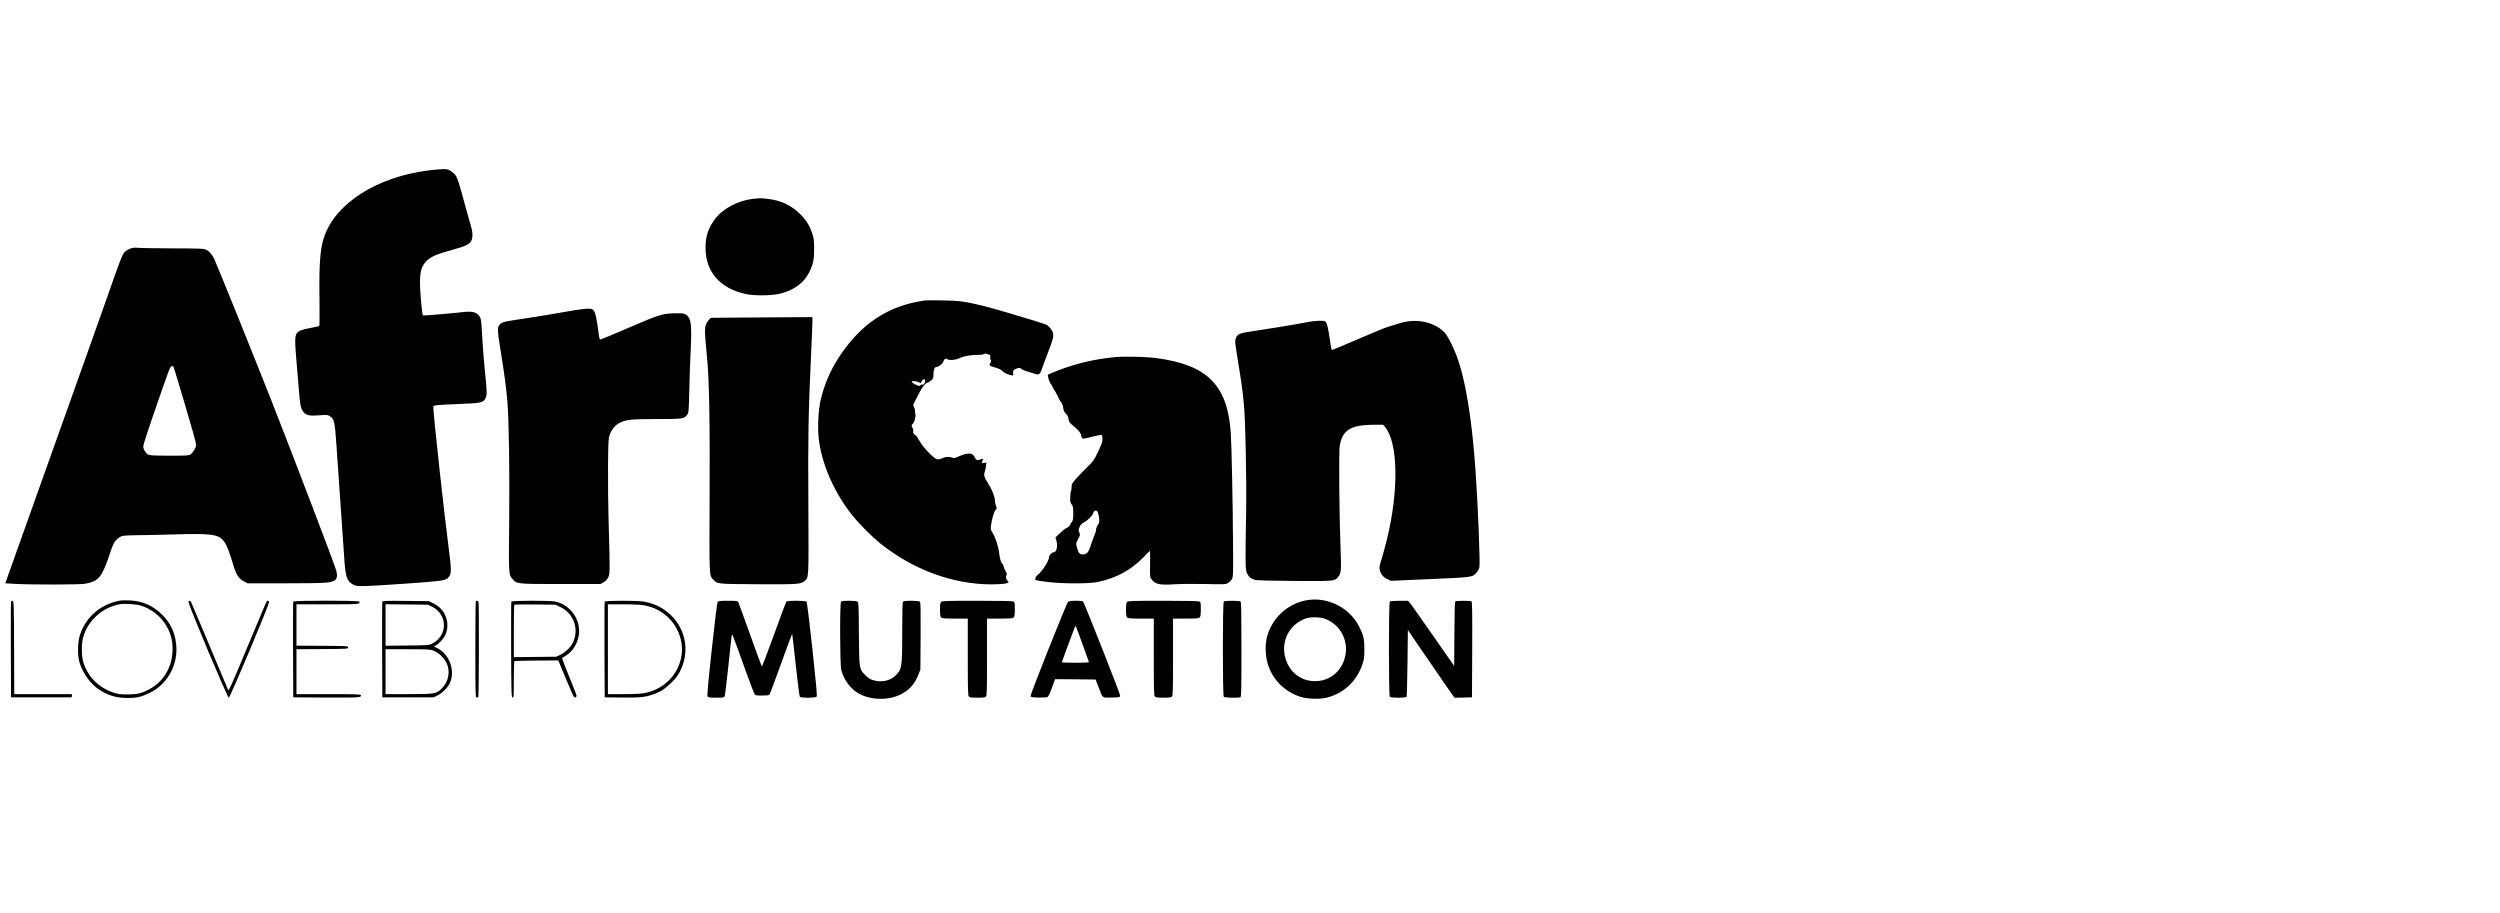
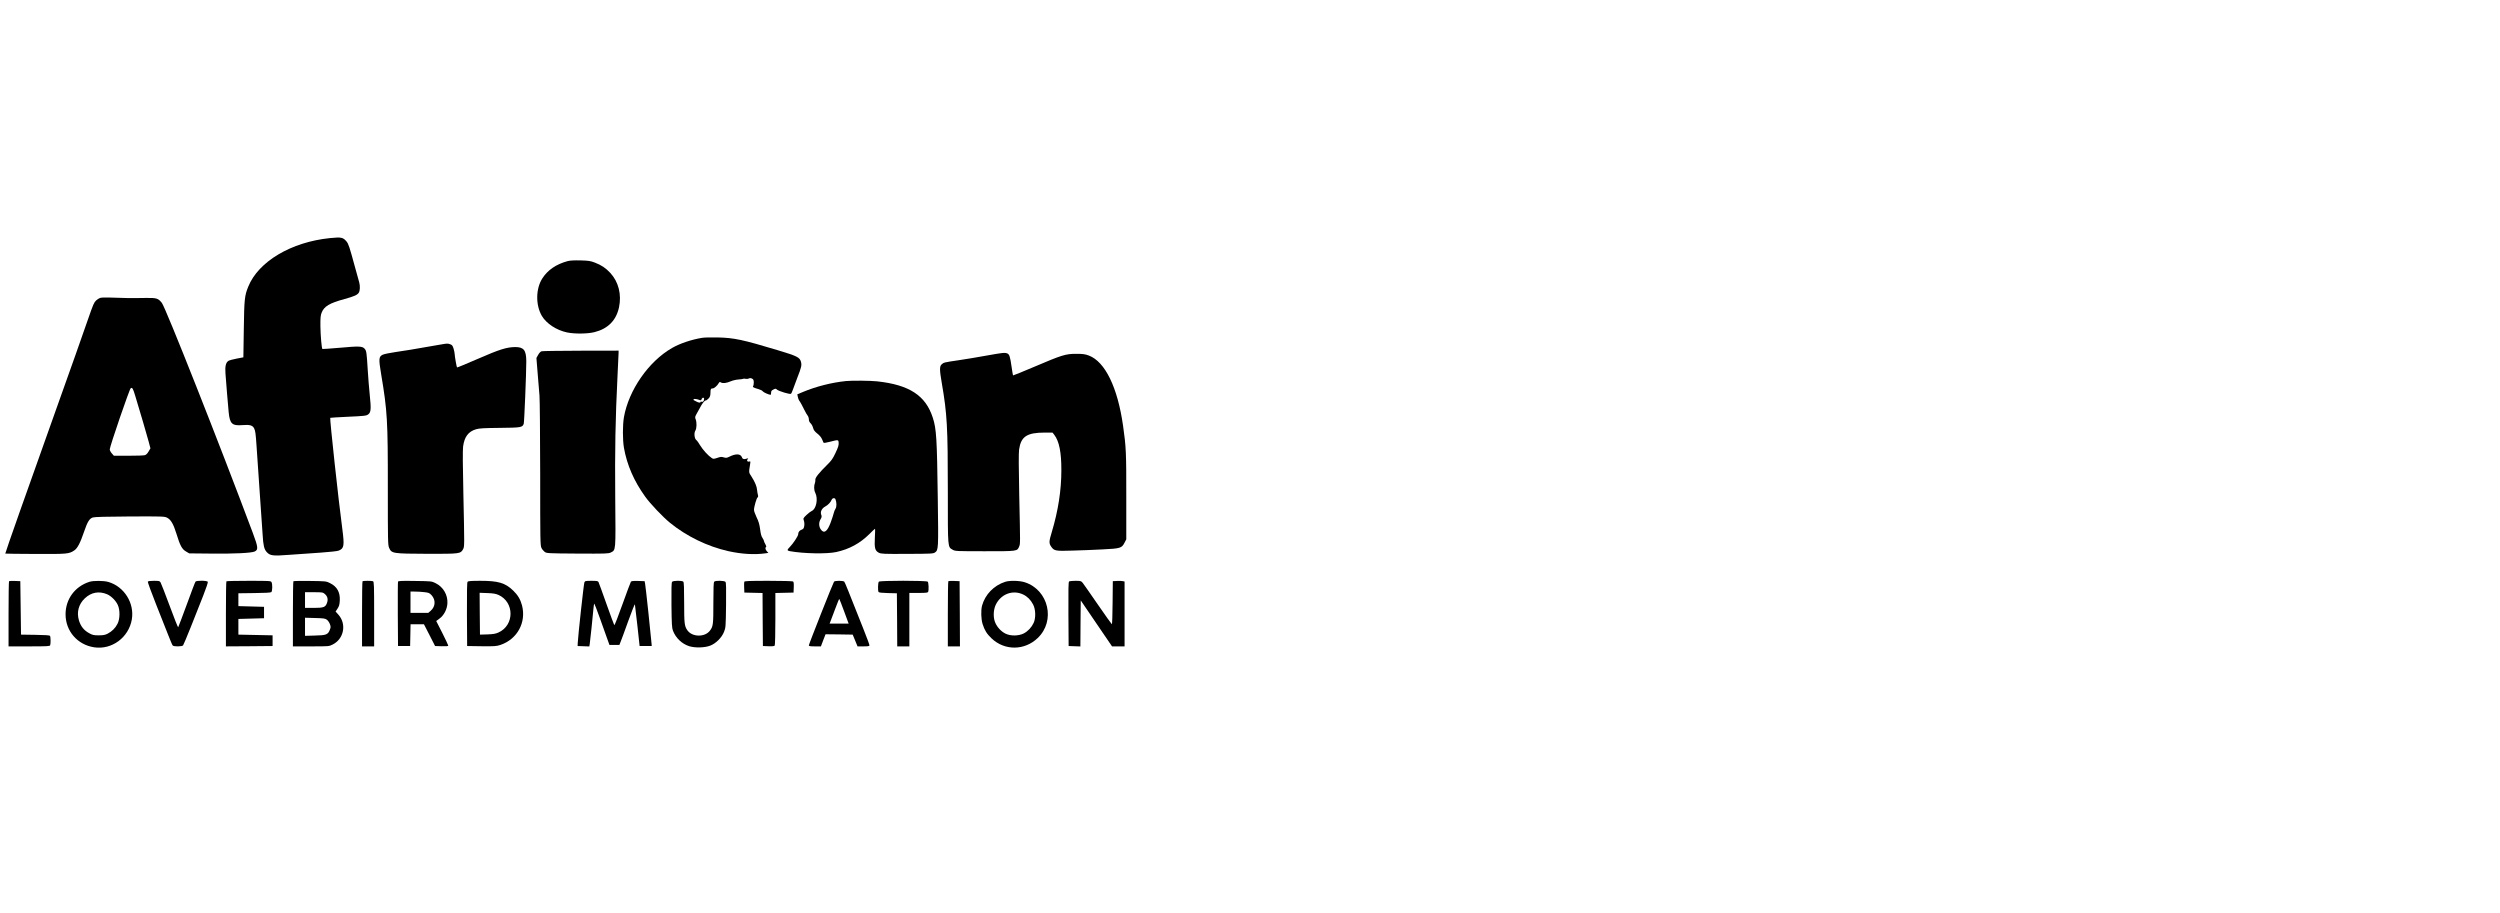
<svg xmlns="http://www.w3.org/2000/svg" version="1.0" width="3508pt" height="1281pt" viewBox="0 0 3508 1281" preserveAspectRatio="xMidYMid meet">
  <g transform="translate(0,1281) scale(0.1,-0.1)" fill="#000000" stroke="none">
-     <path d="M6150 10433 c-739 -57 -1359 -400 -1571 -869 -84 -184 -104 -393 -96 -967 3 -196 1 -359 -3 -362 -5 -3 -59 -14 -120 -26 -120 -21 -177 -44 -199 -80 -22 -37 -24 -124 -7 -314 9 -99 25 -292 36 -430 19 -253 27 -298 62 -348 40 -57 87 -67 253 -53 82 7 93 5 123 -14 62 -39 71 -77 93 -408 10 -163 37 -547 59 -852 22 -305 44 -631 50 -725 17 -267 36 -328 120 -375 42 -23 54 -25 170 -24 69 1 342 18 607 37 522 38 531 39 577 100 31 42 30 113 -8 397 -61 458 -216 1879 -216 1978 0 27 16 29 360 43 313 12 343 19 373 82 22 46 22 77 -7 362 -14 132 -29 323 -35 425 -18 308 -19 317 -35 348 -36 70 -100 89 -237 73 -113 -14 -562 -52 -565 -48 -7 7 -24 152 -34 307 -18 252 -1 362 69 441 65 74 139 108 401 180 162 45 212 69 240 115 26 41 26 120 0 204 -11 36 -47 164 -80 285 -98 365 -115 414 -152 452 -18 19 -50 43 -70 54 -36 18 -57 20 -158 12z" />
-     <path d="M10560 10019 c-213 -25 -426 -141 -535 -293 -90 -126 -125 -236 -125 -392 0 -339 201 -570 565 -650 123 -26 362 -24 480 5 194 47 333 149 408 297 57 112 71 179 71 334 -1 119 -4 144 -27 215 -37 113 -90 196 -178 280 -124 118 -264 183 -444 204 -100 12 -108 12 -215 0z" />
-     <path d="M1860 9331 c-49 -10 -95 -36 -118 -66 -29 -37 -59 -113 -196 -505 -68 -195 -351 -992 -629 -1770 -278 -778 -581 -1629 -674 -1890 l-169 -475 140 -8 c244 -13 903 -12 980 2 189 33 238 92 347 420 46 137 57 161 93 197 24 25 57 46 81 53 22 6 112 11 199 11 88 0 325 5 526 11 544 16 633 3 710 -108 35 -49 68 -135 129 -340 37 -121 75 -176 146 -212 l50 -26 540 0 c563 1 633 5 685 44 30 22 36 65 20 130 -19 75 -596 1588 -918 2406 -219 557 -768 1918 -797 1974 -33 66 -68 105 -112 127 -35 16 -74 18 -473 19 -239 1 -455 4 -480 8 -25 3 -61 2 -80 -2z m683 -2021 c143 -479 208 -710 209 -742 1 -34 -43 -110 -79 -134 -26 -17 -51 -18 -300 -18 -239 1 -275 3 -298 18 -36 23 -65 74 -65 113 0 18 60 207 134 420 237 684 239 691 261 701 11 6 23 7 26 3 4 -3 54 -166 112 -361z" />
-     <path d="M12975 8594 c-518 -75 -898 -328 -1208 -804 -117 -180 -206 -391 -252 -595 -34 -146 -45 -395 -25 -552 45 -359 219 -751 476 -1073 88 -109 275 -296 384 -384 464 -371 1021 -576 1566 -576 72 0 156 5 188 11 51 11 55 14 43 28 -30 34 -38 59 -26 85 10 20 8 30 -9 58 -11 18 -23 48 -27 65 -3 18 -11 35 -16 39 -22 13 -39 68 -49 155 -12 100 -53 224 -97 290 -22 33 -24 44 -18 91 13 95 43 200 65 223 19 20 19 24 5 58 -8 20 -14 51 -14 69 2 51 -44 166 -100 253 -51 78 -60 110 -42 157 5 13 12 47 16 75 l7 53 -31 -6 c-26 -6 -31 -3 -31 13 0 10 5 24 12 31 15 15 -9 16 -46 2 -35 -13 -54 -3 -71 36 -26 64 -96 66 -226 8 -50 -23 -62 -25 -90 -15 -47 16 -88 13 -139 -10 -27 -12 -54 -18 -69 -14 -43 11 -161 126 -222 217 -33 48 -59 91 -59 96 0 4 -14 19 -31 31 -24 18 -29 28 -25 47 4 15 0 36 -11 54 -16 28 -16 30 4 52 28 30 46 101 37 141 -4 18 -7 40 -5 49 1 9 -5 31 -14 47 -15 30 -14 33 20 93 19 35 42 79 51 98 34 74 93 150 116 150 9 0 33 14 52 30 31 28 34 36 34 83 0 64 16 107 39 107 32 0 84 40 99 76 17 40 38 52 60 33 22 -18 105 -12 161 13 79 35 165 50 292 49 25 0 51 5 58 11 10 8 24 8 54 -2 35 -12 40 -17 34 -38 -3 -13 0 -31 6 -39 10 -11 9 -20 -5 -45 -22 -37 -20 -39 79 -68 46 -14 77 -30 91 -47 12 -14 46 -34 75 -44 74 -25 82 -25 76 8 -7 39 6 57 52 73 38 12 43 12 64 -7 12 -11 51 -28 87 -37 36 -10 82 -25 103 -32 51 -19 71 -7 93 58 9 29 47 132 84 228 75 192 86 232 76 285 -8 39 -55 99 -95 119 -39 20 -714 222 -876 262 -260 64 -350 76 -585 79 -118 2 -228 1 -245 -1z m7 -1134 c-3 -32 -22 -52 -44 -47 -10 3 -18 2 -18 -3 0 -4 -7 -11 -15 -14 -20 -7 -117 43 -112 58 5 15 76 8 104 -10 21 -13 24 -12 38 17 19 37 51 36 47 -1z" />
-     <path d="M7905 8430 c-148 -27 -380 -65 -515 -85 -294 -43 -332 -51 -365 -77 -50 -39 -50 -71 -1 -375 51 -309 80 -528 95 -709 22 -248 33 -976 26 -1679 -8 -759 -8 -758 46 -819 62 -71 58 -71 679 -71 l555 0 42 23 c29 15 50 36 65 65 27 52 28 76 10 722 -8 264 -12 649 -10 855 3 330 6 381 22 425 26 75 75 136 134 168 89 49 168 57 535 57 365 0 376 2 421 63 20 27 21 47 28 330 3 166 12 417 19 557 18 384 8 461 -64 514 -25 18 -43 21 -140 20 -181 0 -231 -15 -668 -204 -215 -93 -395 -167 -399 -165 -4 2 -10 24 -14 47 -3 24 -15 102 -25 175 -21 137 -37 185 -70 203 -35 18 -132 9 -406 -40z" />
-     <path d="M10268 8353 l-296 -3 -28 -33 c-63 -75 -64 -99 -23 -522 31 -316 42 -912 36 -2005 -5 -1067 -5 -1054 49 -1111 62 -65 46 -63 623 -67 567 -3 610 0 662 46 59 53 57 20 52 1046 -6 978 0 1307 37 2111 11 231 20 448 20 483 l0 62 -417 -2 c-230 -2 -552 -4 -715 -5z" />
-     <path d="M18375 8295 c-188 -36 -562 -98 -749 -125 -237 -34 -263 -44 -285 -107 -14 -39 -12 -59 27 -300 53 -322 68 -433 87 -631 21 -214 38 -1061 31 -1487 -13 -741 -12 -825 11 -876 23 -52 60 -82 118 -97 24 -6 244 -12 550 -14 557 -3 562 -3 609 53 46 54 49 89 37 394 -19 472 -26 1369 -12 1450 17 99 47 159 98 205 73 64 185 89 395 90 l116 0 27 -31 c184 -220 195 -894 25 -1584 -22 -88 -55 -209 -74 -270 -28 -89 -33 -117 -27 -147 14 -63 48 -105 105 -133 l52 -25 551 24 c605 27 594 25 652 92 17 18 34 49 39 68 14 49 -17 840 -53 1356 -53 757 -143 1297 -271 1631 -51 134 -128 280 -171 321 -158 153 -415 197 -656 112 -40 -13 -97 -31 -128 -39 -31 -8 -218 -85 -415 -170 -197 -85 -364 -155 -370 -155 -6 0 -14 19 -18 43 -46 313 -55 347 -91 361 -26 10 -134 5 -210 -9z" />
-     <path d="M15661 7800 c-313 -26 -634 -107 -912 -228 l-47 -20 9 -48 c5 -26 20 -62 34 -80 14 -18 25 -38 25 -44 0 -6 11 -26 24 -43 13 -18 36 -59 51 -92 14 -33 35 -69 46 -81 12 -13 23 -44 28 -75 5 -41 15 -61 38 -84 21 -21 32 -44 37 -76 6 -42 13 -51 73 -100 66 -53 103 -100 103 -130 0 -8 6 -23 13 -32 13 -18 8 -19 184 25 45 11 87 17 92 13 6 -3 11 -28 11 -55 0 -38 -12 -74 -61 -177 -59 -124 -65 -132 -168 -233 -59 -58 -129 -131 -156 -164 -43 -51 -49 -64 -48 -100 0 -22 -3 -46 -8 -52 -5 -7 -10 -45 -12 -87 -2 -64 1 -79 21 -106 19 -26 22 -42 22 -124 0 -79 -3 -98 -20 -120 -11 -14 -20 -29 -20 -35 0 -12 -37 -45 -65 -57 -13 -5 -51 -36 -84 -68 l-61 -59 15 -51 c20 -72 -1 -157 -40 -157 -26 0 -65 -41 -65 -69 0 -48 -94 -197 -153 -243 -19 -15 -37 -38 -39 -52 -6 -30 -9 -29 182 -53 204 -25 572 -25 690 0 269 57 473 168 653 356 42 45 80 81 83 81 3 0 4 -83 2 -184 -3 -173 -2 -186 18 -212 54 -74 112 -86 334 -72 85 5 279 6 430 3 260 -6 277 -5 310 13 19 11 44 35 55 53 19 33 20 49 17 509 -4 602 -20 1374 -32 1552 -47 665 -332 949 -1043 1043 -147 19 -429 26 -566 15z m-253 -2188 c6 -15 13 -51 16 -80 4 -44 1 -58 -19 -89 -14 -20 -25 -49 -25 -65 0 -16 -13 -60 -29 -96 -16 -37 -39 -100 -51 -140 -25 -82 -53 -112 -106 -112 -42 0 -59 18 -78 84 -21 70 -20 71 14 135 27 51 28 56 15 89 -14 31 -13 38 4 78 14 32 30 48 62 65 53 27 129 103 129 129 0 21 27 41 46 33 7 -2 17 -16 22 -31z" />
-     <path d="M18325 4386 c-271 -52 -491 -265 -551 -533 -25 -115 -16 -273 23 -384 72 -208 235 -366 448 -436 103 -33 282 -38 385 -9 233 64 406 228 486 461 25 71 28 95 29 210 0 146 -12 201 -72 320 -136 272 -451 428 -748 371z m252 -254 c209 -66 341 -283 304 -504 -39 -235 -228 -390 -458 -375 -383 23 -546 520 -258 786 48 44 125 87 182 100 65 15 168 12 230 -7z" />
-     <path d="M1695 4384 c-278 -45 -496 -232 -576 -494 -28 -89 -32 -260 -10 -350 33 -136 132 -291 239 -375 129 -101 267 -149 437 -149 133 -1 191 12 314 71 257 123 410 411 371 699 -21 162 -81 284 -195 399 -126 126 -278 193 -455 200 -52 2 -108 1 -125 -1z m275 -70 c245 -72 428 -295 449 -544 23 -276 -101 -515 -329 -634 -107 -56 -169 -71 -305 -70 -104 0 -131 4 -200 28 -211 73 -365 234 -421 443 -21 79 -21 241 1 323 63 243 277 434 530 474 56 8 220 -3 275 -20z" />
-     <path d="M155 4368 c-3 -7 -4 -312 -3 -678 l3 -665 425 0 425 0 3 23 3 22 -405 0 -406 0 -2 652 c-3 613 -4 653 -21 656 -9 2 -19 -2 -22 -10z" />
-     <path d="M2644 4366 c-9 -23 547 -1346 566 -1346 19 0 575 1322 566 1345 -3 8 -12 15 -20 15 -15 0 -2 30 -320 -734 -180 -433 -226 -535 -234 -520 -5 11 -123 291 -262 624 -139 333 -257 611 -262 618 -14 16 -27 15 -34 -2z" />
-     <path d="M4115 4368 c-3 -7 -4 -312 -3 -678 l3 -665 464 -3 c470 -2 497 0 484 34 -4 12 -74 14 -454 14 l-449 0 0 315 0 315 363 2 c354 3 362 3 362 23 0 20 -8 20 -362 23 l-363 2 0 290 0 290 439 0 c451 0 457 1 444 38 -7 18 -921 18 -928 0z" />
-     <path d="M5365 4368 c-3 -7 -4 -312 -3 -678 l3 -665 360 0 360 0 56 28 c62 30 136 103 167 163 86 169 4 412 -170 498 l-49 25 28 15 c41 21 112 100 134 151 29 65 35 150 15 219 -31 106 -92 176 -196 225 l-55 26 -323 3 c-259 3 -323 1 -327 -10z m697 -71 c223 -110 223 -409 -1 -519 -44 -22 -57 -23 -348 -26 l-303 -3 0 291 0 291 298 -3 297 -3 57 -28z m23 -618 c71 -27 147 -100 183 -176 54 -119 25 -262 -73 -358 -74 -71 -96 -75 -467 -75 l-318 0 0 315 0 315 310 0 c289 0 313 -1 365 -21z" />
-     <path d="M6677 4373 c-4 -3 -7 -307 -7 -675 0 -604 2 -669 16 -675 9 -3 20 0 25 8 10 15 13 1308 3 1333 -6 16 -26 21 -37 9z" />
-     <path d="M7175 4368 c-3 -7 -4 -312 -3 -678 3 -624 4 -665 21 -668 16 -3 17 14 17 252 0 140 4 257 8 260 4 2 145 6 312 7 l304 2 103 -249 c57 -137 110 -255 117 -263 17 -16 36 -7 36 17 0 9 -48 132 -105 272 -58 140 -102 256 -96 258 5 2 30 17 55 34 94 61 156 161 177 281 36 213 -114 431 -329 476 -78 16 -611 15 -617 -1z m685 -74 c192 -91 270 -312 178 -503 -31 -63 -107 -137 -176 -169 l-57 -27 -297 -3 -298 -3 0 364 c0 200 3 367 7 371 4 4 136 6 293 4 l285 -3 65 -31z" />
-     <path d="M8485 4368 c-3 -7 -4 -312 -3 -678 l3 -665 235 -3 c253 -3 335 5 443 43 103 35 173 81 262 170 63 63 90 98 122 165 107 217 93 465 -37 662 -109 166 -279 275 -480 307 -97 16 -539 14 -545 -1z m557 -52 c203 -39 365 -158 457 -335 194 -375 -31 -815 -457 -897 -50 -9 -145 -14 -293 -14 l-219 0 0 630 0 630 219 0 c147 0 243 -5 293 -14z" />
-     <path d="M10070 4365 c-7 -8 -39 -269 -82 -665 -56 -518 -68 -654 -58 -665 10 -12 38 -15 121 -15 104 0 110 1 118 23 5 12 28 200 51 417 22 217 44 410 47 429 7 39 0 55 197 -494 60 -165 115 -310 122 -322 13 -21 22 -23 108 -23 63 0 97 4 103 13 6 6 79 202 163 435 84 232 154 421 156 419 2 -1 24 -198 50 -437 26 -239 51 -441 57 -447 14 -19 221 -18 236 1 9 10 -6 172 -59 667 -39 359 -76 659 -82 666 -15 18 -271 18 -285 1 -5 -7 -83 -217 -173 -466 -90 -249 -167 -449 -170 -445 -4 5 -78 206 -164 447 -86 242 -162 448 -167 458 -9 16 -24 18 -143 18 -105 0 -136 -3 -146 -15z" />
-     <path d="M11802 4368 c-19 -19 -17 -885 3 -961 33 -127 120 -250 224 -316 163 -105 425 -116 606 -27 124 62 201 147 253 282 l27 69 3 468 c2 349 0 472 -9 483 -15 18 -219 20 -237 2 -9 -9 -12 -118 -12 -427 0 -503 -4 -527 -103 -618 -75 -69 -193 -91 -307 -57 -39 12 -66 29 -105 67 -90 91 -89 85 -93 587 -2 391 -4 436 -19 448 -22 16 -214 17 -231 0z" />
-     <path d="M13206 4364 c-12 -12 -16 -37 -16 -109 0 -72 4 -97 16 -109 13 -13 45 -16 195 -16 l179 0 0 -539 c0 -477 2 -541 16 -555 12 -13 38 -16 119 -16 81 0 107 3 119 16 14 14 16 78 16 555 l0 539 179 0 c150 0 182 3 195 16 12 12 16 38 16 114 0 88 -2 100 -19 110 -13 6 -191 10 -510 10 -432 0 -491 -2 -505 -16z" />
-     <path d="M14987 4365 c-22 -21 -529 -1294 -525 -1319 3 -20 10 -21 111 -24 59 -1 115 2 126 7 11 6 35 56 62 131 l44 120 285 -2 284 -3 42 -110 c61 -159 44 -146 182 -143 114 3 117 4 120 26 3 22 -498 1292 -520 1320 -16 18 -192 17 -211 -3z m205 -599 c48 -131 88 -243 88 -247 0 -5 -85 -9 -190 -9 -104 0 -190 3 -190 8 0 7 148 407 180 487 9 21 14 26 18 15 3 -8 45 -122 94 -254z" />
-     <path d="M15816 4364 c-12 -12 -16 -37 -16 -109 0 -72 4 -97 16 -109 13 -13 45 -16 195 -16 l179 0 0 -539 c0 -477 2 -541 16 -555 12 -13 38 -16 119 -16 81 0 107 3 119 16 14 14 16 78 16 555 l0 539 179 0 c150 0 182 3 195 16 12 12 16 38 16 114 0 88 -2 100 -19 110 -13 6 -191 10 -510 10 -432 0 -491 -2 -505 -16z" />
-     <path d="M17172 4368 c-17 -17 -17 -1319 0 -1336 13 -13 202 -17 232 -6 14 6 16 74 16 668 0 502 -3 665 -12 674 -8 8 -49 12 -118 12 -69 0 -110 -4 -118 -12z" />
-     <path d="M19502 4368 c-17 -17 -17 -1319 0 -1336 17 -17 224 -17 235 1 4 6 10 220 13 474 l5 462 285 -416 c157 -229 304 -443 328 -475 l42 -59 123 3 122 3 3 669 c2 529 0 671 -10 678 -17 10 -209 10 -225 0 -10 -6 -13 -113 -15 -458 l-3 -449 -289 415 c-159 228 -305 434 -323 458 l-34 42 -123 0 c-81 0 -126 -4 -134 -12z" />
+     <path d="M4630 9469 c-543 -55 -1003 -328 -1146 -680 -52 -128 -57 -176 -63 -599 l-6 -394 -94 -18 c-51 -9 -104 -24 -116 -32 -37 -24 -49 -77 -41 -180 9 -131 35 -435 45 -543 16 -160 48 -190 194 -178 102 8 140 -3 162 -44 18 -36 23 -71 35 -251 6 -85 26 -375 44 -645 19 -269 38 -537 41 -595 9 -155 21 -206 58 -247 48 -52 86 -56 321 -38 111 8 304 22 429 30 132 9 242 21 260 29 75 31 81 68 51 299 -54 403 -179 1555 -170 1564 2 2 104 8 227 14 262 12 281 14 309 37 35 29 39 76 19 263 -10 96 -23 257 -29 359 -15 247 -18 266 -43 296 -32 37 -77 39 -351 14 -131 -11 -240 -19 -242 -17 -11 11 -26 188 -28 317 -1 119 2 154 17 192 34 89 111 135 322 192 136 38 177 56 199 88 18 26 21 97 6 148 -6 19 -33 118 -61 220 -74 273 -89 318 -116 351 -50 59 -72 64 -233 48z" />
+     <path d="M7965 9146 c-162 -44 -280 -125 -356 -244 -92 -145 -94 -374 -6 -524 63 -108 206 -202 355 -233 107 -22 290 -20 386 5 188 48 303 165 342 348 38 181 -7 357 -122 482 -65 70 -125 110 -219 146 -60 23 -88 27 -200 30 -88 2 -146 -1 -180 -10z" />
+     <path d="M1406 8630 c-16 -5 -42 -21 -57 -36 -30 -29 -39 -48 -114 -264 -96 -277 -232 -661 -430 -1215 -415 -1162 -735 -2069 -731 -2073 3 -2 193 -4 423 -5 446 -2 470 0 543 48 46 29 86 105 140 265 48 140 74 183 123 199 22 8 198 12 518 14 460 2 486 1 523 -17 54 -27 90 -90 132 -226 50 -164 77 -215 133 -248 l46 -27 305 -3 c323 -4 567 8 613 29 53 24 50 59 -24 257 -466 1246 -1226 3168 -1278 3232 -53 66 -73 72 -238 69 -164 -4 -345 -1 -498 6 -55 2 -113 0 -129 -5z m492 -1376 c65 -213 161 -540 187 -637 l26 -98 -26 -44 c-16 -29 -36 -48 -53 -52 -15 -5 -118 -8 -230 -8 l-204 0 -29 33 c-16 18 -29 43 -29 56 0 40 276 846 294 858 22 15 32 -1 64 -108z" />
+     <path d="M9855 8070 c-146 -23 -314 -79 -423 -142 -330 -188 -610 -592 -677 -972 -19 -113 -19 -316 0 -429 43 -242 140 -466 299 -687 69 -97 246 -283 345 -364 234 -191 528 -334 822 -400 189 -42 371 -52 522 -30 l39 6 -21 22 c-22 24 -27 51 -11 61 5 3 1 19 -10 38 -11 18 -20 38 -20 45 0 8 -10 27 -21 44 -15 20 -25 58 -33 121 -9 70 -21 110 -49 167 -20 41 -37 89 -37 105 0 43 36 166 50 175 9 5 10 17 5 36 -5 16 -9 45 -11 64 -3 51 -30 116 -76 188 -43 67 -42 54 -22 181 6 36 5 39 -14 35 -25 -7 -38 12 -20 33 11 14 10 15 -12 8 -14 -4 -27 -7 -30 -7 -23 0 -32 5 -40 27 -19 50 -88 52 -181 4 -31 -15 -42 -16 -73 -7 -31 10 -47 9 -91 -7 -50 -16 -56 -17 -78 -2 -49 32 -124 114 -162 177 -21 36 -46 70 -56 77 -25 19 -33 98 -12 130 20 31 22 117 4 161 -11 26 -9 35 18 83 17 30 37 65 44 79 26 53 63 100 78 100 8 0 27 12 41 28 20 21 26 38 27 75 0 57 5 67 32 67 21 0 64 38 85 75 10 17 15 18 31 8 27 -15 78 -9 138 17 28 12 76 23 107 25 32 2 62 6 67 10 6 3 21 3 35 -1 13 -3 33 -1 44 5 14 7 26 7 43 -1 20 -9 25 -20 26 -52 0 -23 -3 -46 -9 -53 -11 -14 7 -24 75 -43 26 -7 54 -21 60 -31 11 -15 85 -48 110 -49 4 0 7 13 7 29 0 23 7 33 32 45 29 15 33 15 52 -2 24 -21 179 -68 194 -58 6 3 18 30 28 59 9 28 38 106 64 172 56 142 62 171 49 219 -17 62 -56 81 -326 162 -491 148 -613 174 -843 179 -85 2 -182 0 -215 -5z m25 -857 c0 -28 -16 -47 -34 -40 -9 4 -16 2 -16 -3 0 -15 -29 -12 -63 8 -18 9 -34 18 -36 19 -1 1 0 6 3 11 6 9 50 3 88 -13 11 -4 18 0 23 14 8 25 35 28 35 4z" />
+     <path d="M6180 7975 c-396 -69 -506 -88 -630 -105 -79 -11 -159 -28 -179 -37 -57 -28 -59 -56 -22 -278 86 -513 94 -644 93 -1610 0 -734 1 -782 18 -822 35 -80 48 -82 535 -84 458 -1 468 0 503 65 20 38 20 35 4 776 -9 393 -10 611 -4 663 18 137 73 212 183 244 43 13 113 17 332 19 299 3 317 6 336 57 8 22 36 715 36 877 -1 156 -35 200 -155 200 -120 -1 -219 -32 -524 -165 -159 -69 -291 -124 -293 -121 -6 6 -32 155 -33 187 0 14 -7 48 -15 76 -13 42 -21 53 -47 62 -37 13 -41 13 -138 -4z" />
+     <path d="M7600 7881 c-15 -4 -34 -24 -49 -51 l-24 -43 17 -211 c10 -116 22 -258 26 -316 5 -58 9 -555 10 -1105 0 -932 1 -1002 18 -1034 9 -19 30 -44 45 -55 28 -20 41 -21 460 -24 396 -2 435 -1 467 15 72 37 70 6 63 762 -6 682 2 1108 32 1716 8 160 15 305 15 323 l0 32 -527 -1 c-291 -1 -539 -4 -553 -8z" />
+     <path d="M13840 7820 c-118 -22 -294 -51 -390 -65 -204 -30 -208 -31 -237 -58 -30 -27 -30 -76 2 -261 75 -435 85 -613 85 -1521 0 -815 -3 -777 70 -820 34 -19 51 -20 450 -20 461 0 453 -1 481 67 16 39 16 22 1 715 -8 396 -9 594 -2 645 26 183 109 238 361 238 l108 0 25 -32 c69 -91 100 -247 99 -498 0 -279 -45 -568 -133 -861 -42 -139 -43 -162 -8 -212 40 -57 61 -61 298 -53 118 3 310 11 425 17 245 12 266 18 304 93 l25 48 0 596 c1 619 -3 703 -45 997 -77 541 -252 899 -480 986 -54 20 -82 24 -179 24 -147 0 -196 -15 -588 -182 -162 -69 -295 -123 -297 -121 -2 2 -11 55 -20 118 -21 148 -31 179 -62 191 -36 13 -57 11 -293 -31z" />
+     <path d="M11870 7463 c-197 -20 -419 -76 -603 -153 l-79 -33 7 -36 c4 -20 12 -42 18 -50 14 -17 49 -80 78 -141 12 -25 30 -56 40 -69 11 -13 19 -38 19 -56 0 -20 8 -39 24 -54 13 -12 29 -41 35 -64 8 -32 22 -51 61 -82 34 -27 55 -54 67 -83 9 -23 19 -44 22 -47 4 -2 42 5 86 16 121 31 120 31 123 -17 2 -31 -7 -62 -44 -139 -37 -80 -59 -111 -114 -164 -116 -114 -171 -183 -169 -211 1 -14 -1 -32 -4 -40 -18 -47 -17 -106 3 -145 42 -83 14 -228 -50 -255 -14 -6 -47 -31 -73 -56 -47 -45 -48 -47 -37 -80 7 -20 9 -52 5 -75 -6 -33 -12 -43 -36 -51 -31 -11 -49 -35 -49 -66 0 -23 -72 -132 -117 -177 -41 -41 -41 -51 0 -59 194 -35 520 -41 652 -12 183 40 333 122 464 252 40 41 76 74 79 74 3 0 2 -56 -2 -124 -8 -146 2 -184 56 -212 30 -16 67 -18 398 -16 339 1 366 3 390 20 48 36 49 41 39 752 -11 845 -19 982 -70 1139 -100 311 -329 461 -781 510 -90 10 -356 13 -438 4z m-146 -1660 c17 -44 17 -105 0 -131 -10 -15 -21 -43 -25 -62 -4 -19 -23 -77 -42 -129 -46 -126 -91 -162 -135 -106 -32 41 -36 99 -10 145 20 33 21 43 11 69 -15 40 9 88 57 114 39 20 76 60 90 95 11 26 45 29 54 5z" />
+     <path d="M127 4654 c-4 -4 -7 -211 -7 -461 l0 -453 289 0 c254 0 290 2 295 16 9 22 7 117 -2 131 -6 9 -63 13 -207 15 l-200 3 -5 375 -5 375 -75 3 c-42 1 -79 0 -83 -4z" />
+     <path d="M1255 4646 c-204 -65 -335 -243 -335 -456 0 -235 166 -427 401 -463 248 -38 486 138 529 392 38 228 -107 460 -329 525 -65 19 -209 20 -266 2z m249 -175 c57 -25 122 -90 149 -150 33 -71 31 -199 -5 -266 -31 -60 -77 -105 -138 -137 -36 -18 -61 -23 -125 -23 -70 0 -87 4 -134 30 -74 41 -117 95 -143 178 -35 117 -5 229 83 312 91 85 199 104 313 56z" />
+     <path d="M2074 4647 c-2 -7 49 -148 114 -312 66 -165 143 -361 172 -435 29 -74 57 -141 63 -147 13 -18 131 -17 146 1 6 7 56 127 112 267 55 140 132 334 171 432 38 97 68 184 64 192 -7 20 -158 22 -173 3 -6 -7 -61 -152 -123 -323 -63 -170 -116 -313 -120 -317 -3 -4 -57 131 -119 300 -63 169 -120 317 -128 330 -12 20 -21 22 -94 22 -56 0 -81 -4 -85 -13z" />
+     <path d="M3177 4653 c-4 -3 -7 -210 -7 -460 l0 -453 328 2 327 3 0 75 0 75 -240 5 -240 5 0 110 0 110 180 5 180 5 0 80 0 80 -180 5 -180 5 0 90 0 90 224 3 c145 1 229 6 238 13 16 14 18 111 3 140 -10 18 -24 19 -319 19 -169 0 -311 -3 -314 -7z" />
+     <path d="M4117 4654 c-4 -4 -7 -211 -7 -461 l0 -453 253 0 c252 0 253 0 305 26 157 78 198 285 82 417 l-41 46 28 42 c22 34 28 56 31 114 6 114 -39 194 -136 242 -56 28 -59 28 -282 31 -124 2 -229 0 -233 -4z m441 -179 c37 -31 48 -73 32 -120 -21 -65 -46 -75 -186 -75 l-124 0 0 110 0 110 124 0 c119 0 126 -1 154 -25z m29 -361 c15 -11 34 -39 42 -61 13 -35 13 -46 0 -78 -26 -70 -51 -80 -210 -83 l-139 -4 0 127 0 127 139 -4 c123 -3 143 -6 168 -24z" />
+     <path d="M5087 4653 c-4 -3 -7 -210 -7 -460 l0 -453 85 0 85 0 0 454 c0 405 -2 455 -16 460 -21 8 -139 8 -147 -1z" />
+     <path d="M5585 4648 c-3 -7 -4 -213 -3 -458 l3 -445 85 0 85 0 3 153 3 152 94 0 94 0 78 -152 78 -153 93 -3 c64 -2 92 1 92 9 0 6 -38 86 -84 178 l-85 167 47 35 c62 45 105 129 110 212 7 119 -58 231 -166 284 -57 28 -58 28 -290 31 -186 3 -233 1 -237 -10z m369 -147 c62 -7 72 -11 102 -43 60 -66 55 -159 -11 -217 l-36 -31 -124 0 -125 0 0 150 0 150 63 -1 c34 0 93 -3 131 -8z" />
+     <path d="M6561 4646 c-8 -9 -10 -138 -9 -457 l3 -444 202 -3 c183 -2 208 0 264 18 237 80 366 315 304 555 -22 84 -60 147 -125 209 -113 108 -208 136 -461 136 -129 0 -169 -3 -178 -14z m434 -184 c225 -102 225 -425 0 -527 -40 -18 -72 -24 -155 -27 l-105 -3 -3 294 -2 293 107 -4 c84 -3 119 -9 158 -26z" />
+     <path d="M8200 4638 c-9 -21 -88 -746 -93 -848 l-2 -45 82 -3 82 -3 6 33 c6 40 44 394 52 496 3 39 9 72 12 72 3 0 39 -94 80 -208 41 -114 87 -244 103 -289 l30 -83 69 0 70 0 17 43 c10 23 58 154 107 291 49 136 91 242 94 235 2 -8 18 -142 35 -299 l31 -285 85 0 85 0 -2 30 c-7 92 -84 816 -91 845 l-7 35 -91 3 c-65 2 -94 -1 -101 -10 -5 -7 -58 -149 -118 -316 -59 -167 -111 -299 -115 -295 -4 4 -53 139 -110 298 -56 160 -107 298 -112 308 -7 14 -23 17 -99 17 -83 0 -90 -2 -99 -22z" />
+     <path d="M9431 4646 c-9 -11 -11 -96 -9 -328 3 -268 6 -319 21 -358 40 -103 124 -183 226 -217 82 -26 217 -23 296 7 81 31 163 113 195 195 23 58 24 72 28 373 3 235 1 317 -8 327 -16 19 -140 21 -158 3 -9 -9 -12 -89 -12 -299 0 -302 -3 -328 -48 -388 -72 -96 -253 -92 -319 8 -39 57 -43 96 -43 387 0 204 -3 283 -12 292 -18 18 -142 16 -157 -2z" />
+     <path d="M10444 4647 c-3 -8 -4 -45 -2 -83 l3 -69 127 -3 128 -3 2 -372 3 -372 79 -3 c57 -2 82 1 87 10 5 7 9 176 9 375 l0 362 128 3 127 3 3 74 c2 53 -1 77 -10 82 -7 5 -163 9 -346 9 -270 0 -334 -3 -338 -13z" />
+     <path d="M11703 4648 c-14 -19 -353 -876 -353 -893 0 -12 17 -15 84 -15 l85 0 32 85 33 85 190 -2 191 -3 34 -82 34 -83 83 0 c70 0 84 3 84 16 0 9 -38 111 -84 227 -216 546 -259 653 -269 665 -6 7 -34 12 -72 12 -38 0 -66 -5 -72 -12z m142 -417 l63 -171 -134 0 -133 0 13 33 c7 17 37 96 66 175 29 79 55 141 57 138 3 -2 33 -81 68 -175z" />
+     <path d="M12332 4648 c-13 -13 -16 -126 -4 -145 5 -8 48 -13 132 -15 l125 -3 3 -372 2 -373 85 0 85 0 0 375 0 375 129 0 c108 0 130 3 135 16 11 28 6 130 -6 142 -17 17 -669 17 -686 0z" />
+     <path d="M13307 4654 c-4 -4 -7 -211 -7 -461 l0 -453 85 0 85 0 -2 458 -3 457 -75 3 c-42 1 -79 0 -83 -4z" />
+     <path d="M14105 4646 c-159 -51 -282 -178 -325 -335 -17 -66 -14 -187 8 -258 27 -86 60 -139 126 -201 183 -174 462 -172 647 5 253 241 154 673 -179 782 -72 24 -212 28 -277 7z m252 -178 c59 -28 106 -75 140 -141 36 -69 39 -188 7 -258 -30 -63 -79 -116 -138 -147 -72 -37 -188 -39 -259 -2 -58 29 -112 86 -140 149 -32 69 -30 178 4 252 72 153 238 217 386 147z" />
+     <path d="M15002 4652 c-10 -7 -12 -105 -10 -458 l3 -449 82 -3 83 -3 2 323 3 323 219 -322 220 -323 88 0 88 0 0 455 0 455 -23 5 c-13 4 -50 5 -82 3 l-60 -3 -3 -302 c-1 -167 -6 -303 -10 -303 -4 1 -92 125 -197 277 -104 152 -201 289 -213 305 -22 26 -28 28 -100 28 -43 0 -83 -4 -90 -8z" />
  </g>
</svg>
